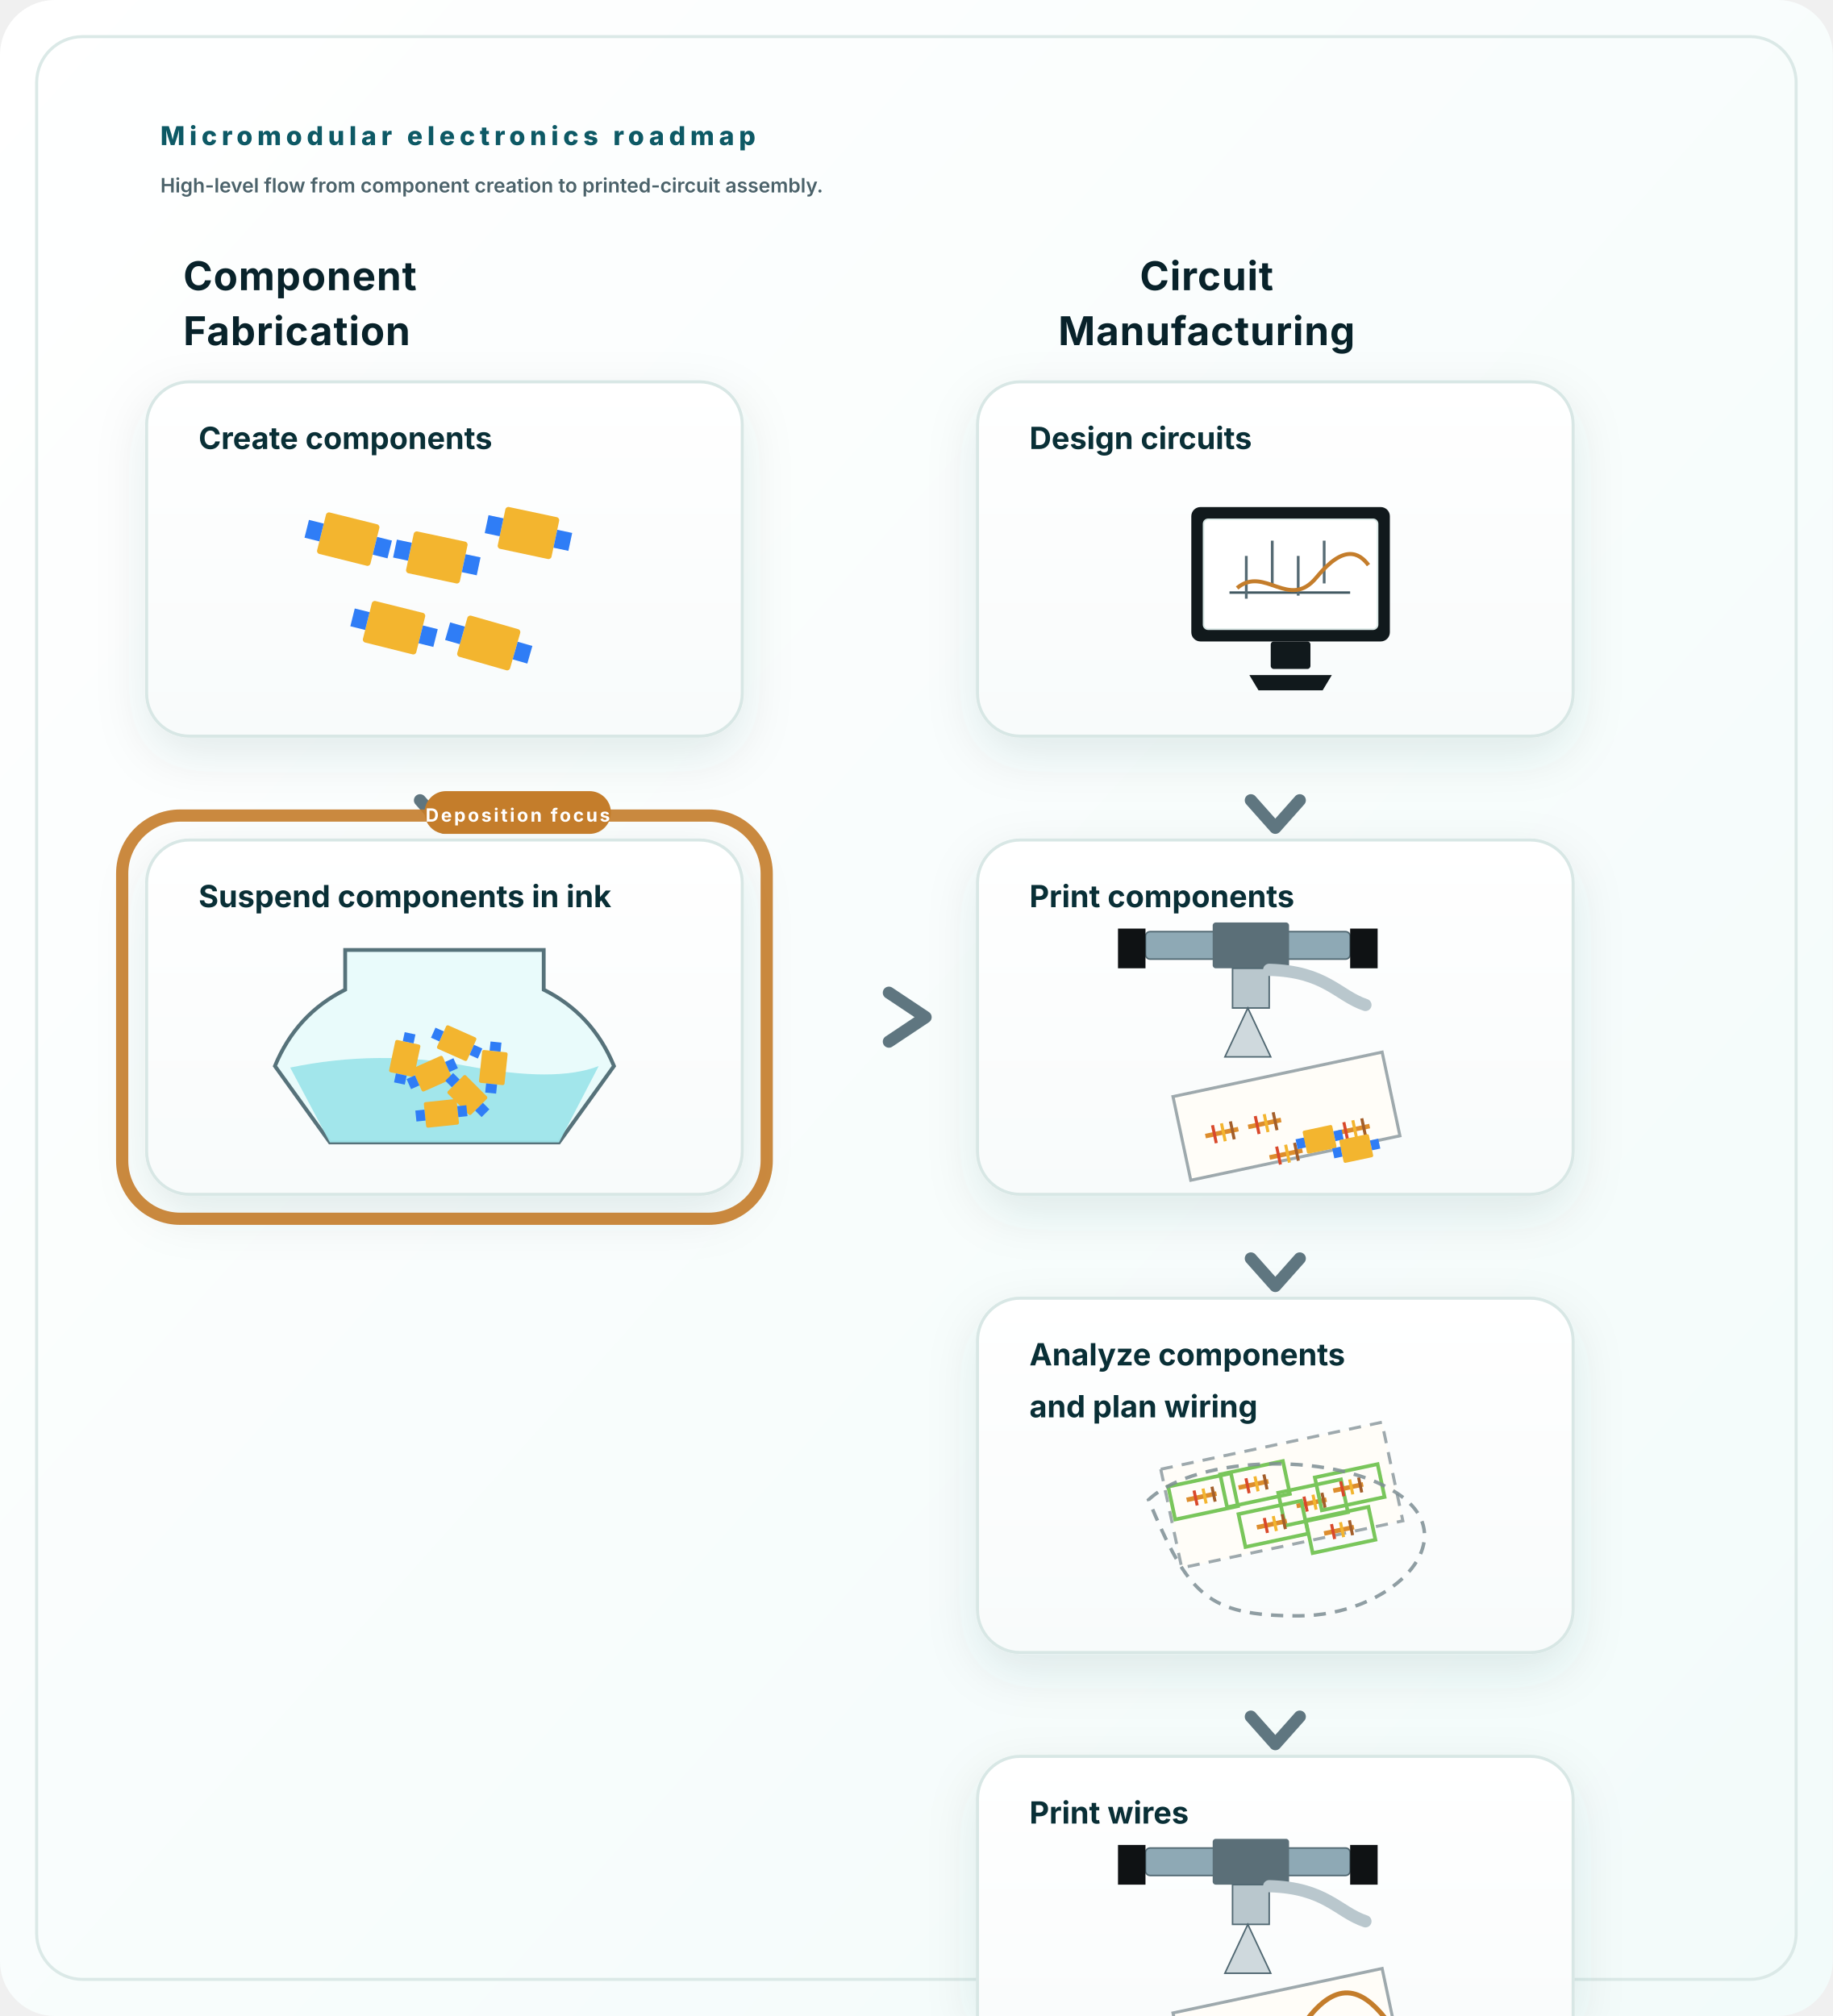
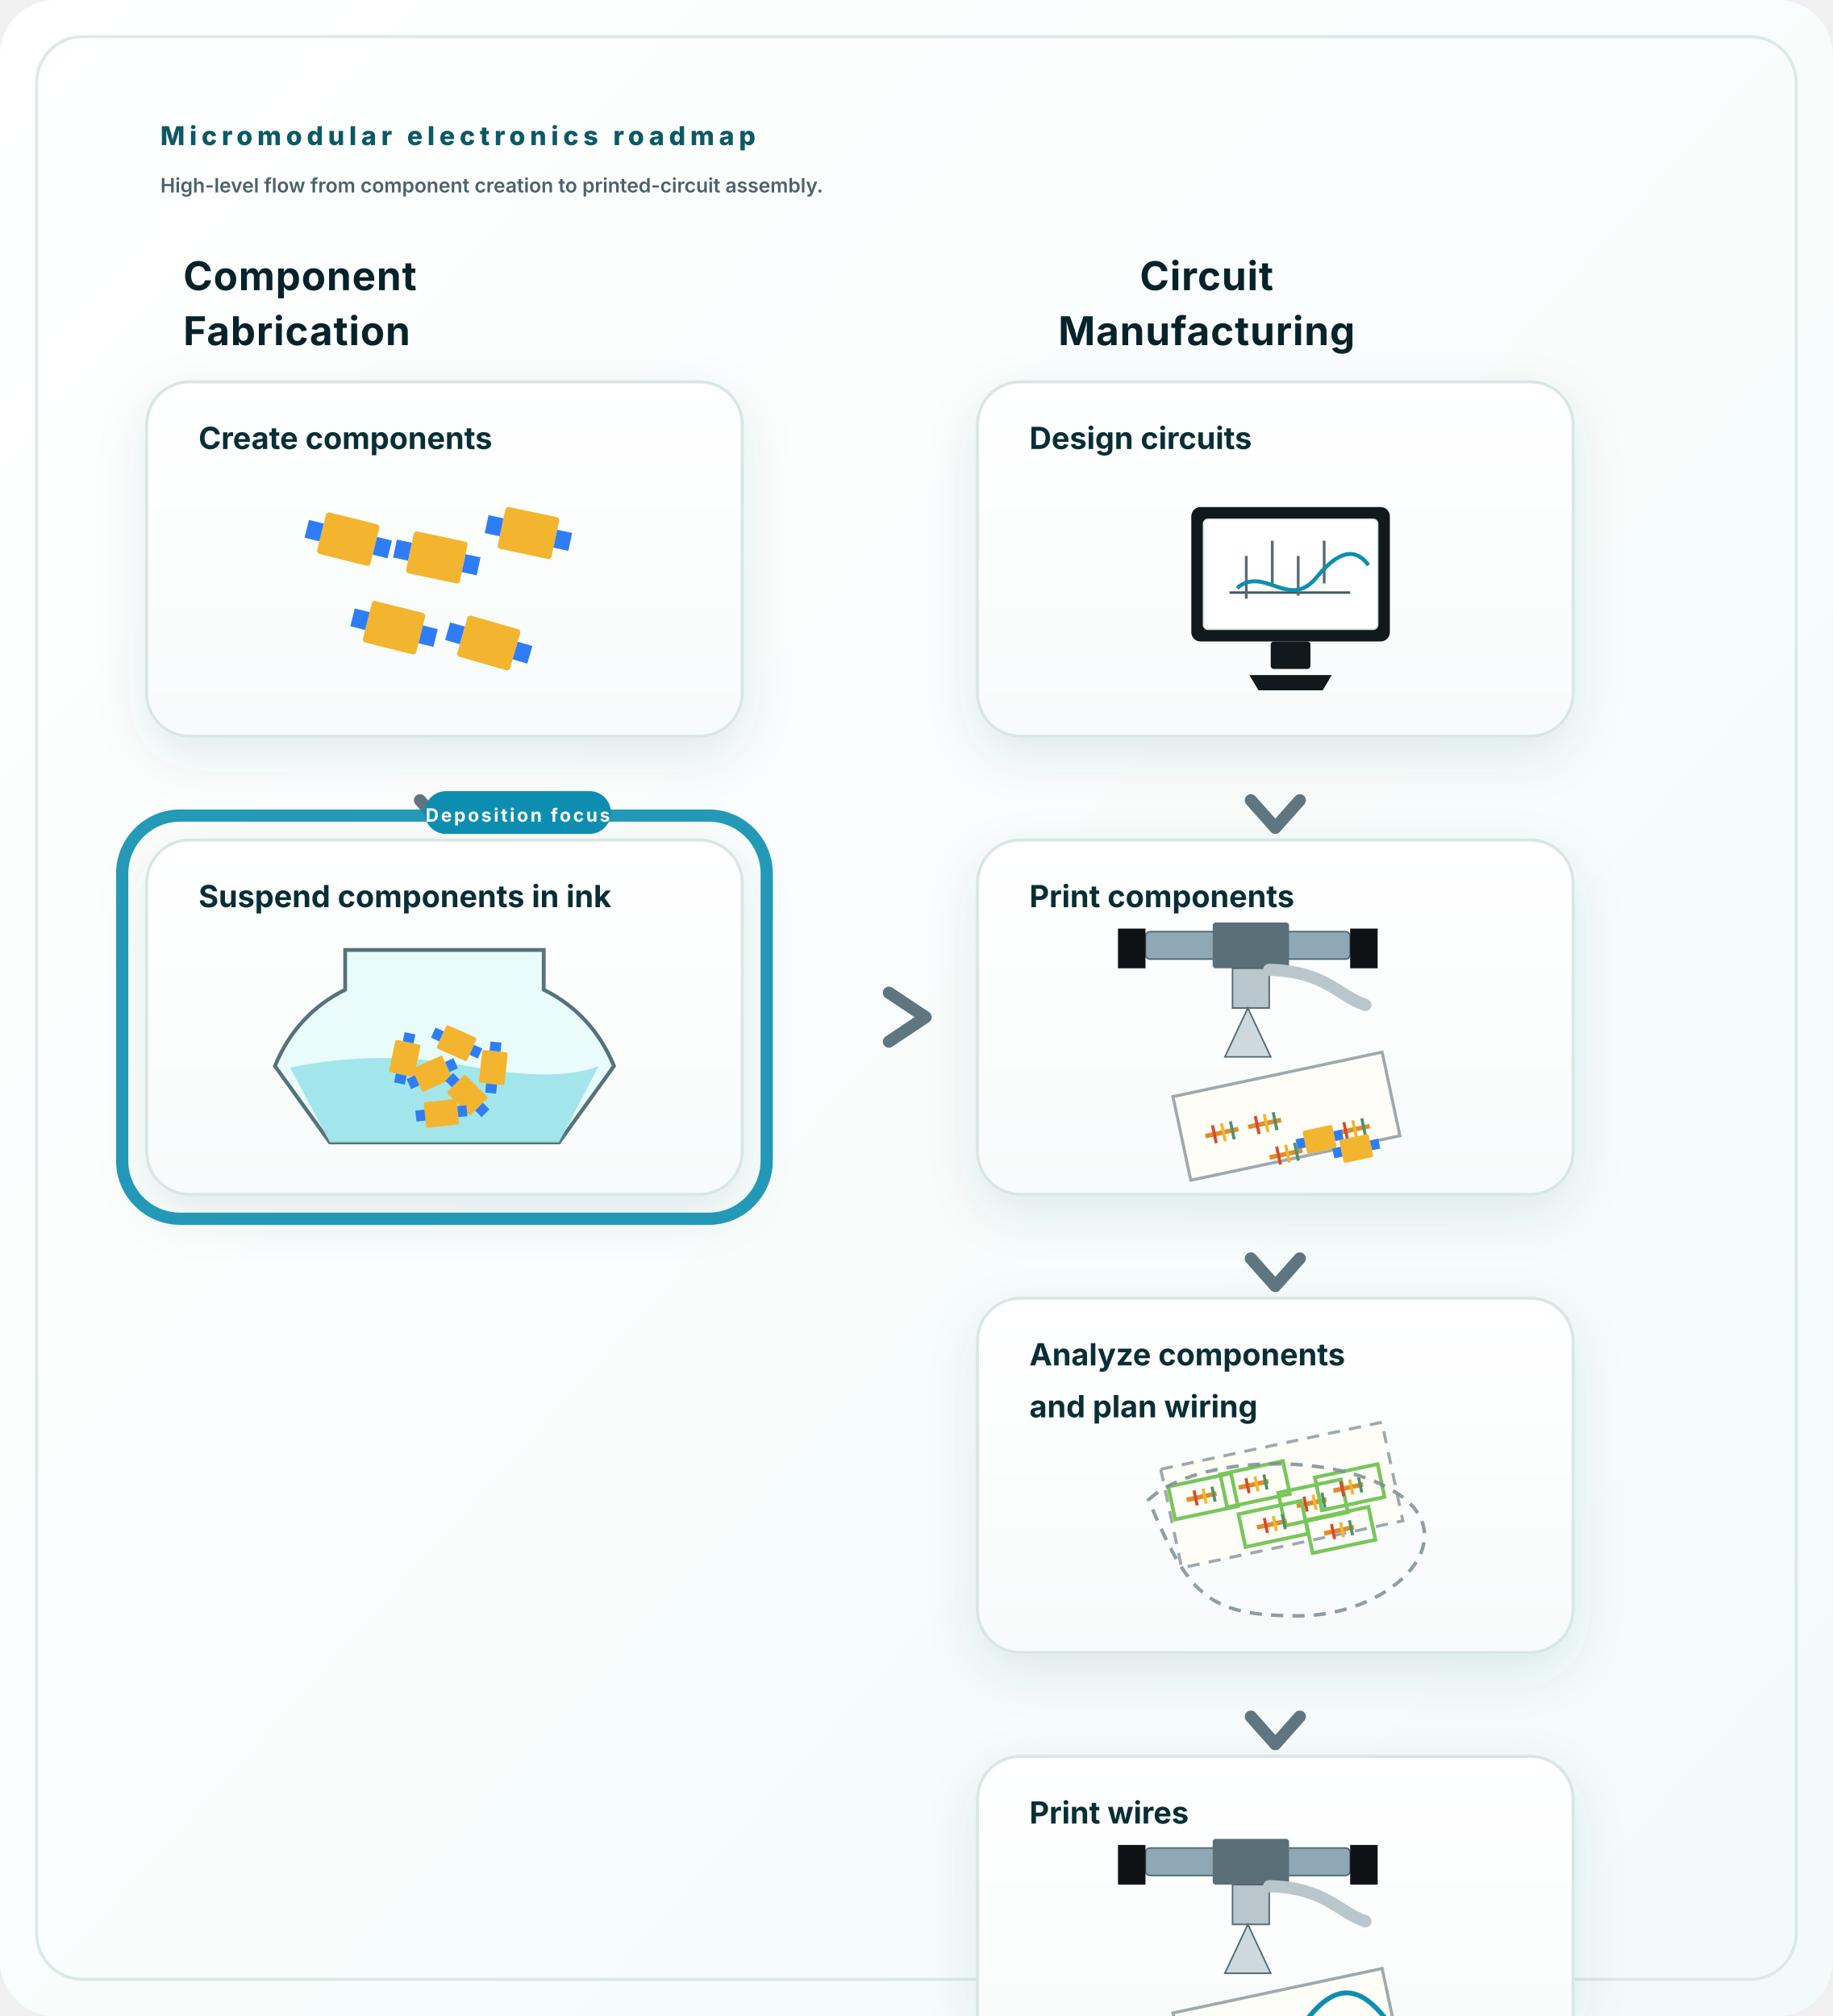
<svg xmlns="http://www.w3.org/2000/svg" width="1200" height="1320" viewBox="0 0 1200 1320" fill="none">
  <defs>
    <linearGradient id="bg" x1="0" y1="0" x2="1" y2="1">
      <stop offset="0%" stop-color="#ffffff" />
      <stop offset="100%" stop-color="#f2fbfa" />
    </linearGradient>
    <linearGradient id="panel" x1="0" y1="0" x2="0" y2="1">
      <stop offset="0%" stop-color="#ffffff" />
      <stop offset="100%" stop-color="#f8fbfb" />
    </linearGradient>
    <linearGradient id="lineGrad" x1="0" y1="0" x2="1" y2="0">
-       <stop offset="0%" stop-color="#C47D2B" stop-opacity=".55" />
-       <stop offset="100%" stop-color="#A35E2A" stop-opacity=".55" />
+       <stop offset="0%" stop-color="#0d8eb1" stop-opacity=".55" />
+       <stop offset="100%" stop-color="#4c936c" stop-opacity=".55" />
    </linearGradient>
    <filter id="shadow" x="-20%" y="-20%" width="140%" height="140%">
      <feDropShadow dx="0" dy="12" stdDeviation="16" flood-color="#0c45521A" />
    </filter>
    <style>
        .heading { font: 700 26px Inter, -apple-system, BlinkMacSystemFont, 'Segoe UI', Arial, sans-serif; fill: #08222a; letter-spacing: .02em; }
        .subhead { font: 800 17px Inter, -apple-system, BlinkMacSystemFont, 'Segoe UI', Arial, sans-serif; fill: #0d5965; letter-spacing: .18em; text-transform: uppercase; }
        .card-title { font: 700 20px Inter, -apple-system, BlinkMacSystemFont, 'Segoe UI', Arial, sans-serif; fill: #092f36; }
        .mini { font: 700 14px 'SFMono-Regular', ui-monospace, Menlo, Consolas, monospace; fill: #4c6570; letter-spacing: .08em; text-transform: uppercase; }
        .body { font: 600 13px Inter, -apple-system, BlinkMacSystemFont, 'Segoe UI', Arial, sans-serif; fill: #4b626a; }
        .outline { stroke: #d8e7e5; stroke-width: 2; }
      </style>
  </defs>
  <rect width="1200" height="1320" rx="36" fill="url(#bg)" />
  <rect x="24" y="24" width="1152" height="1272" rx="30" stroke="#dbe9e7" stroke-width="2" />
  <text x="105" y="95" class="subhead">Micromodular electronics roadmap</text>
  <text x="105" y="126" class="body">High-level flow from component creation to printed-circuit assembly.</text>
  <text x="120" y="190" class="heading">Component<tspan x="120" dy="36">Fabrication</tspan>
  </text>
  <text x="790" y="190" class="heading" text-anchor="middle">Circuit<tspan x="790" dy="36">Manufacturing</tspan>
  </text>
  <g filter="url(#shadow)">
    <rect x="96" y="250" width="390" height="232" rx="28" fill="url(#panel)" stroke="#d8e7e5" stroke-width="2" />
  </g>
  <text x="130" y="294" class="card-title">Create components</text>
  <g filter="url(#shadow)">
    <rect x="96" y="550" width="390" height="232" rx="28" fill="url(#panel)" stroke="#d8e7e5" stroke-width="2" />
  </g>
  <text x="130" y="594" class="card-title">Suspend components in ink</text>
  <g filter="url(#shadow)">
    <rect x="640" y="250" width="390" height="232" rx="28" fill="url(#panel)" stroke="#d8e7e5" stroke-width="2" />
  </g>
  <text x="674" y="294" class="card-title">Design circuits</text>
  <g filter="url(#shadow)">
    <rect x="640" y="550" width="390" height="232" rx="28" fill="url(#panel)" stroke="#d8e7e5" stroke-width="2" />
  </g>
  <text x="674" y="594" class="card-title">Print components</text>
  <g filter="url(#shadow)">
    <rect x="640" y="850" width="390" height="232" rx="28" fill="url(#panel)" stroke="#d8e7e5" stroke-width="2" />
  </g>
  <text x="674" y="894" class="card-title">Analyze components</text>
  <text x="674" y="928" class="card-title">and plan wiring</text>
  <g filter="url(#shadow)">
    <rect x="640" y="1150" width="390" height="232" rx="28" fill="url(#panel)" stroke="#d8e7e5" stroke-width="2" />
  </g>
  <text x="674" y="1194" class="card-title">Print wires</text>
  <line x1="291.0" y1="484" x2="291.0" y2="542" stroke="url(#lineGrad)" stroke-width="8" stroke-linecap="round" />
  <path d="M 275.0 524 L 291.0 542 L 307.0 524" fill="none" stroke="#5f7680" stroke-width="8" stroke-linecap="round" stroke-linejoin="round" />
  <line x1="835.0" y1="484" x2="835.0" y2="542" stroke="url(#lineGrad)" stroke-width="8" stroke-linecap="round" />
  <path d="M 819.0 524 L 835.0 542 L 851.0 524" fill="none" stroke="#5f7680" stroke-width="8" stroke-linecap="round" stroke-linejoin="round" />
  <line x1="835.0" y1="784" x2="835.0" y2="842" stroke="url(#lineGrad)" stroke-width="8" stroke-linecap="round" />
  <path d="M 819.0 824 L 835.0 842 L 851.0 824" fill="none" stroke="#5f7680" stroke-width="8" stroke-linecap="round" stroke-linejoin="round" />
  <line x1="835.0" y1="1084" x2="835.0" y2="1142" stroke="url(#lineGrad)" stroke-width="8" stroke-linecap="round" />
  <path d="M 819.0 1124 L 835.0 1142 L 851.0 1124" fill="none" stroke="#5f7680" stroke-width="8" stroke-linecap="round" stroke-linejoin="round" />
  <line x1="486" y1="666" x2="602" y2="666" stroke="url(#lineGrad)" stroke-width="8" stroke-linecap="round" />
  <path d="M 582 650 L 606 666 L 582 682" fill="none" stroke="#5f7680" stroke-width="8" stroke-linecap="round" stroke-linejoin="round" />
  <g transform="translate(286,365) rotate(12)">
    <rect x="-18" y="-14" width="36" height="28" rx="2" fill="#f3b52f" />
    <rect x="-28" y="-6" width="10" height="12" fill="#2f7df6" />
    <rect x="18" y="-6" width="10" height="12" fill="#2f7df6" />
  </g>
  <g transform="translate(346,349) rotate(12)">
    <rect x="-18" y="-14" width="36" height="28" rx="2" fill="#f3b52f" />
    <rect x="-28" y="-6" width="10" height="12" fill="#2f7df6" />
    <rect x="18" y="-6" width="10" height="12" fill="#2f7df6" />
  </g>
  <g transform="translate(228,353) rotate(14)">
    <rect x="-18" y="-14" width="36" height="28" rx="2" fill="#f3b52f" />
    <rect x="-28" y="-6" width="10" height="12" fill="#2f7df6" />
    <rect x="18" y="-6" width="10" height="12" fill="#2f7df6" />
  </g>
  <g transform="translate(320,421) rotate(16)">
    <rect x="-18" y="-14" width="36" height="28" rx="2" fill="#f3b52f" />
    <rect x="-28" y="-6" width="10" height="12" fill="#2f7df6" />
    <rect x="18" y="-6" width="10" height="12" fill="#2f7df6" />
  </g>
  <g transform="translate(258,411) rotate(14)">
    <rect x="-18" y="-14" width="36" height="28" rx="2" fill="#f3b52f" />
    <rect x="-28" y="-6" width="10" height="12" fill="#2f7df6" />
    <rect x="18" y="-6" width="10" height="12" fill="#2f7df6" />
  </g>
  <path d="M 226 622 L 226 648 Q 194 664 180 698 L 216 748 L 366 748 L 402 698 Q 388 664 356 648 L 356 622 Z" fill="#e9fbfb" stroke="#56727a" stroke-width="2.5" />
  <path d="M 190 699 Q 248 687 306 698 T 392 698 L 366 748 L 216 748 Z" fill="#9ee5ea" opacity=".95" />
  <g transform="translate(265,693) rotate(-78) scale(.6)">
    <rect x="-18" y="-14" width="36" height="28" rx="2" fill="#f3b52f" />
    <rect x="-28" y="-6" width="10" height="12" fill="#2f7df6" />
    <rect x="18" y="-6" width="10" height="12" fill="#2f7df6" />
  </g>
  <g transform="translate(299,683) rotate(24) scale(.6)">
    <rect x="-18" y="-14" width="36" height="28" rx="2" fill="#f3b52f" />
    <rect x="-28" y="-6" width="10" height="12" fill="#2f7df6" />
    <rect x="18" y="-6" width="10" height="12" fill="#2f7df6" />
  </g>
  <g transform="translate(283,703) rotate(-24) scale(.6)">
    <rect x="-18" y="-14" width="36" height="28" rx="2" fill="#f3b52f" />
    <rect x="-28" y="-6" width="10" height="12" fill="#2f7df6" />
    <rect x="18" y="-6" width="10" height="12" fill="#2f7df6" />
  </g>
  <g transform="translate(323,699) rotate(96) scale(.6)">
    <rect x="-18" y="-14" width="36" height="28" rx="2" fill="#f3b52f" />
    <rect x="-28" y="-6" width="10" height="12" fill="#2f7df6" />
    <rect x="18" y="-6" width="10" height="12" fill="#2f7df6" />
  </g>
  <g transform="translate(306,717) rotate(45) scale(.6)">
    <rect x="-18" y="-14" width="36" height="28" rx="2" fill="#f3b52f" />
    <rect x="-28" y="-6" width="10" height="12" fill="#2f7df6" />
    <rect x="18" y="-6" width="10" height="12" fill="#2f7df6" />
  </g>
  <g transform="translate(289,729) rotate(-6) scale(.6)">
    <rect x="-18" y="-14" width="36" height="28" rx="2" fill="#f3b52f" />
    <rect x="-28" y="-6" width="10" height="12" fill="#2f7df6" />
    <rect x="18" y="-6" width="10" height="12" fill="#2f7df6" />
  </g>
  <rect x="780" y="332" width="130" height="88" rx="6" fill="#11191c" />
  <rect x="788" y="340" width="114" height="72" rx="3" fill="#ffffff" stroke="#d8e7e5" />
  <path d="M 805 388 H 884" stroke="#425962" stroke-width="1.6" />
  <path d="M 818 355 V 818" stroke="none" />
  <path d="M 816 364 V 392 M 833 354 V 384 M 850 364 V 390 M 867 354 V 382" stroke="#566b74" stroke-width="1.8" />
-   <path d="M 810 385 C 828 370 844 400 862 378 S 890 362 896 370" stroke="#C47D2B" stroke-width="2.6" fill="none" />
+   <path d="M 810 385 C 828 370 844 400 862 378 S 890 362 896 370" stroke="#0d8eb1" stroke-width="2.6" fill="none" />
  <rect x="832" y="420" width="26" height="18" rx="2" fill="#11191c" />
  <path d="M 818 442 H 872 L 866 452 H 824 Z" fill="#11191c" />
  <rect x="750" y="610" width="134" height="18" rx="3" fill="#8ea9b5" stroke="#516872" />
  <rect x="794" y="604" width="50" height="30" rx="2" fill="#5b6f78" />
  <rect x="807" y="634" width="24" height="26" fill="#b9c7cd" stroke="#516872" />
  <path d="M 831 635 C 868 636, 876 652, 894 658" stroke="#b9c7cd" stroke-width="8" fill="none" stroke-linecap="round" />
  <rect x="732" y="608" width="18" height="26" fill="#0f1214" />
  <rect x="884" y="608" width="18" height="26" fill="#0f1214" />
  <path d="M 817 660 L 802 692 L 832 692 Z" fill="#cfd9dd" stroke="#516872" />
  <g transform="translate(768,718) rotate(-12)">
    <rect x="0" y="0" width="140" height="56" fill="#fffdf8" stroke="#9ea9ad" stroke-width="2" />
  </g>
  <g transform="translate(788,738) rotate(-12)">
    <line x1="0" y1="6" x2="22" y2="6" stroke="#dd8d2d" stroke-width="3" />
    <line x1="6" y1="0" x2="6" y2="12" stroke="#d9482b" stroke-width="2" />
    <line x1="12" y1="0" x2="12" y2="12" stroke="#f3b52f" stroke-width="2" />
-     <line x1="18" y1="0" x2="18" y2="12" stroke="#A35E2A" stroke-width="2" />
+     <line x1="18" y1="0" x2="18" y2="12" stroke="#4c936c" stroke-width="2" />
  </g>
  <g transform="translate(816,732) rotate(-12)">
    <line x1="0" y1="6" x2="22" y2="6" stroke="#dd8d2d" stroke-width="3" />
    <line x1="6" y1="0" x2="6" y2="12" stroke="#d9482b" stroke-width="2" />
    <line x1="12" y1="0" x2="12" y2="12" stroke="#f3b52f" stroke-width="2" />
-     <line x1="18" y1="0" x2="18" y2="12" stroke="#A35E2A" stroke-width="2" />
+     <line x1="18" y1="0" x2="18" y2="12" stroke="#4c936c" stroke-width="2" />
  </g>
  <g transform="translate(850,742) rotate(-12)">
    <line x1="0" y1="6" x2="22" y2="6" stroke="#dd8d2d" stroke-width="3" />
    <line x1="6" y1="0" x2="6" y2="12" stroke="#d9482b" stroke-width="2" />
    <line x1="12" y1="0" x2="12" y2="12" stroke="#f3b52f" stroke-width="2" />
-     <line x1="18" y1="0" x2="18" y2="12" stroke="#A35E2A" stroke-width="2" />
+     <line x1="18" y1="0" x2="18" y2="12" stroke="#4c936c" stroke-width="2" />
  </g>
  <g transform="translate(874,736) rotate(-12)">
    <line x1="0" y1="6" x2="22" y2="6" stroke="#dd8d2d" stroke-width="3" />
    <line x1="6" y1="0" x2="6" y2="12" stroke="#d9482b" stroke-width="2" />
    <line x1="12" y1="0" x2="12" y2="12" stroke="#f3b52f" stroke-width="2" />
-     <line x1="18" y1="0" x2="18" y2="12" stroke="#A35E2A" stroke-width="2" />
+     <line x1="18" y1="0" x2="18" y2="12" stroke="#4c936c" stroke-width="2" />
  </g>
  <g transform="translate(830,752) rotate(-12)">
    <line x1="0" y1="6" x2="22" y2="6" stroke="#dd8d2d" stroke-width="3" />
    <line x1="6" y1="0" x2="6" y2="12" stroke="#d9482b" stroke-width="2" />
    <line x1="12" y1="0" x2="12" y2="12" stroke="#f3b52f" stroke-width="2" />
-     <line x1="18" y1="0" x2="18" y2="12" stroke="#A35E2A" stroke-width="2" />
+     <line x1="18" y1="0" x2="18" y2="12" stroke="#4c936c" stroke-width="2" />
  </g>
  <g transform="translate(864,746) rotate(-12) scale(.55)">
    <rect x="-18" y="-14" width="36" height="28" rx="2" fill="#f3b52f" />
    <rect x="-28" y="-6" width="10" height="12" fill="#2f7df6" />
    <rect x="18" y="-6" width="10" height="12" fill="#2f7df6" />
  </g>
  <g transform="translate(888,752) rotate(-12) scale(.55)">
    <rect x="-18" y="-14" width="36" height="28" rx="2" fill="#f3b52f" />
    <rect x="-28" y="-6" width="10" height="12" fill="#2f7df6" />
    <rect x="18" y="-6" width="10" height="12" fill="#2f7df6" />
  </g>
  <g transform="translate(760,962) rotate(-12)">
    <rect x="0" y="0" width="148" height="66" fill="#fffdf8" stroke="#9ea9ad" stroke-width="2" stroke-dasharray="8 6" />
  </g>
  <g transform="translate(772,978) rotate(-12)">
    <rect x="-6" y="-6" width="42" height="22" fill="none" stroke="#79c65b" stroke-width="2.4" />
    <line x1="4" y1="5" x2="24" y2="5" stroke="#dd8d2d" stroke-width="3" />
    <line x1="10" y1="0" x2="10" y2="10" stroke="#d9482b" stroke-width="2" />
    <line x1="16" y1="0" x2="16" y2="10" stroke="#f3b52f" stroke-width="2" />
-     <line x1="22" y1="0" x2="22" y2="10" stroke="#A35E2A" stroke-width="2" />
+     <line x1="22" y1="0" x2="22" y2="10" stroke="#4c936c" stroke-width="2" />
  </g>
  <g transform="translate(806,970) rotate(-12)">
    <rect x="-6" y="-6" width="42" height="22" fill="none" stroke="#79c65b" stroke-width="2.4" />
    <line x1="4" y1="5" x2="24" y2="5" stroke="#dd8d2d" stroke-width="3" />
    <line x1="10" y1="0" x2="10" y2="10" stroke="#d9482b" stroke-width="2" />
    <line x1="16" y1="0" x2="16" y2="10" stroke="#f3b52f" stroke-width="2" />
-     <line x1="22" y1="0" x2="22" y2="10" stroke="#A35E2A" stroke-width="2" />
+     <line x1="22" y1="0" x2="22" y2="10" stroke="#4c936c" stroke-width="2" />
  </g>
  <g transform="translate(844,982) rotate(-12)">
    <rect x="-6" y="-6" width="42" height="22" fill="none" stroke="#79c65b" stroke-width="2.4" />
    <line x1="4" y1="5" x2="24" y2="5" stroke="#dd8d2d" stroke-width="3" />
    <line x1="10" y1="0" x2="10" y2="10" stroke="#d9482b" stroke-width="2" />
    <line x1="16" y1="0" x2="16" y2="10" stroke="#f3b52f" stroke-width="2" />
-     <line x1="22" y1="0" x2="22" y2="10" stroke="#A35E2A" stroke-width="2" />
+     <line x1="22" y1="0" x2="22" y2="10" stroke="#4c936c" stroke-width="2" />
  </g>
  <g transform="translate(868,972) rotate(-12)">
    <rect x="-6" y="-6" width="42" height="22" fill="none" stroke="#79c65b" stroke-width="2.4" />
    <line x1="4" y1="5" x2="24" y2="5" stroke="#dd8d2d" stroke-width="3" />
    <line x1="10" y1="0" x2="10" y2="10" stroke="#d9482b" stroke-width="2" />
    <line x1="16" y1="0" x2="16" y2="10" stroke="#f3b52f" stroke-width="2" />
-     <line x1="22" y1="0" x2="22" y2="10" stroke="#A35E2A" stroke-width="2" />
+     <line x1="22" y1="0" x2="22" y2="10" stroke="#4c936c" stroke-width="2" />
  </g>
  <g transform="translate(818,996) rotate(-12)">
    <rect x="-6" y="-6" width="42" height="22" fill="none" stroke="#79c65b" stroke-width="2.4" />
    <line x1="4" y1="5" x2="24" y2="5" stroke="#dd8d2d" stroke-width="3" />
    <line x1="10" y1="0" x2="10" y2="10" stroke="#d9482b" stroke-width="2" />
    <line x1="16" y1="0" x2="16" y2="10" stroke="#f3b52f" stroke-width="2" />
-     <line x1="22" y1="0" x2="22" y2="10" stroke="#A35E2A" stroke-width="2" />
+     <line x1="22" y1="0" x2="22" y2="10" stroke="#4c936c" stroke-width="2" />
  </g>
  <g transform="translate(862,1000) rotate(-12)">
    <rect x="-6" y="-6" width="42" height="22" fill="none" stroke="#79c65b" stroke-width="2.4" />
    <line x1="4" y1="5" x2="24" y2="5" stroke="#dd8d2d" stroke-width="3" />
    <line x1="10" y1="0" x2="10" y2="10" stroke="#d9482b" stroke-width="2" />
    <line x1="16" y1="0" x2="16" y2="10" stroke="#f3b52f" stroke-width="2" />
-     <line x1="22" y1="0" x2="22" y2="10" stroke="#A35E2A" stroke-width="2" />
+     <line x1="22" y1="0" x2="22" y2="10" stroke="#4c936c" stroke-width="2" />
  </g>
  <path d="M 752 982 C 784 952, 878 950, 918 980 S 910 1058, 850 1058 S 778 1044, 752 982 Z" fill="none" stroke="#7d8d93" stroke-width="2.3" stroke-dasharray="8 6" opacity=".85" />
  <rect x="750" y="1210" width="134" height="18" rx="3" fill="#8ea9b5" stroke="#516872" />
  <rect x="794" y="1204" width="50" height="30" rx="2" fill="#5b6f78" />
  <rect x="807" y="1234" width="24" height="26" fill="#b9c7cd" stroke="#516872" />
  <path d="M 831 1235 C 868 1236, 876 1252, 894 1258" stroke="#b9c7cd" stroke-width="8" fill="none" stroke-linecap="round" />
  <rect x="732" y="1208" width="18" height="26" fill="#0f1214" />
  <rect x="884" y="1208" width="18" height="26" fill="#0f1214" />
  <path d="M 817 1260 L 802 1292 L 832 1292 Z" fill="#cfd9dd" stroke="#516872" />
  <g transform="translate(768,1318) rotate(-12)">
    <rect x="0" y="0" width="140" height="56" fill="#fffdf8" stroke="#9ea9ad" stroke-width="2" />
  </g>
  <g transform="translate(788,1338) rotate(-12)">
    <line x1="0" y1="6" x2="22" y2="6" stroke="#dd8d2d" stroke-width="3" />
    <line x1="6" y1="0" x2="6" y2="12" stroke="#d9482b" stroke-width="2" />
    <line x1="12" y1="0" x2="12" y2="12" stroke="#f3b52f" stroke-width="2" />
-     <line x1="18" y1="0" x2="18" y2="12" stroke="#A35E2A" stroke-width="2" />
+     <line x1="18" y1="0" x2="18" y2="12" stroke="#4c936c" stroke-width="2" />
  </g>
  <g transform="translate(816,1332) rotate(-12)">
    <line x1="0" y1="6" x2="22" y2="6" stroke="#dd8d2d" stroke-width="3" />
    <line x1="6" y1="0" x2="6" y2="12" stroke="#d9482b" stroke-width="2" />
    <line x1="12" y1="0" x2="12" y2="12" stroke="#f3b52f" stroke-width="2" />
-     <line x1="18" y1="0" x2="18" y2="12" stroke="#A35E2A" stroke-width="2" />
+     <line x1="18" y1="0" x2="18" y2="12" stroke="#4c936c" stroke-width="2" />
  </g>
  <g transform="translate(850,1342) rotate(-12)">
    <line x1="0" y1="6" x2="22" y2="6" stroke="#dd8d2d" stroke-width="3" />
    <line x1="6" y1="0" x2="6" y2="12" stroke="#d9482b" stroke-width="2" />
    <line x1="12" y1="0" x2="12" y2="12" stroke="#f3b52f" stroke-width="2" />
-     <line x1="18" y1="0" x2="18" y2="12" stroke="#A35E2A" stroke-width="2" />
+     <line x1="18" y1="0" x2="18" y2="12" stroke="#4c936c" stroke-width="2" />
  </g>
  <g transform="translate(874,1336) rotate(-12)">
    <line x1="0" y1="6" x2="22" y2="6" stroke="#dd8d2d" stroke-width="3" />
    <line x1="6" y1="0" x2="6" y2="12" stroke="#d9482b" stroke-width="2" />
    <line x1="12" y1="0" x2="12" y2="12" stroke="#f3b52f" stroke-width="2" />
-     <line x1="18" y1="0" x2="18" y2="12" stroke="#A35E2A" stroke-width="2" />
+     <line x1="18" y1="0" x2="18" y2="12" stroke="#4c936c" stroke-width="2" />
  </g>
  <g transform="translate(830,1352) rotate(-12)">
    <line x1="0" y1="6" x2="22" y2="6" stroke="#dd8d2d" stroke-width="3" />
    <line x1="6" y1="0" x2="6" y2="12" stroke="#d9482b" stroke-width="2" />
    <line x1="12" y1="0" x2="12" y2="12" stroke="#f3b52f" stroke-width="2" />
-     <line x1="18" y1="0" x2="18" y2="12" stroke="#A35E2A" stroke-width="2" />
+     <line x1="18" y1="0" x2="18" y2="12" stroke="#4c936c" stroke-width="2" />
  </g>
  <g transform="translate(864,1346) rotate(-12) scale(.55)">
    <rect x="-18" y="-14" width="36" height="28" rx="2" fill="#f3b52f" />
    <rect x="-28" y="-6" width="10" height="12" fill="#2f7df6" />
    <rect x="18" y="-6" width="10" height="12" fill="#2f7df6" />
  </g>
  <g transform="translate(888,1352) rotate(-12) scale(.55)">
    <rect x="-18" y="-14" width="36" height="28" rx="2" fill="#f3b52f" />
    <rect x="-28" y="-6" width="10" height="12" fill="#2f7df6" />
    <rect x="18" y="-6" width="10" height="12" fill="#2f7df6" />
  </g>
  <g transform="translate(770,1322) rotate(-12)">
-     <path d="M 10 26 C 34 8, 56 42, 84 18 S 126 10 136 32" stroke="#C47D2B" stroke-width="3.2" fill="none" stroke-linecap="round" />
-   </g>
-   <rect x="80" y="534" width="422" height="264" rx="38" fill="none" stroke="#C47D2B" stroke-width="8" stroke-opacity=".9" />
-   <rect x="278" y="518" width="122" height="28" rx="14" fill="#C47D2B" />
+     <path d="M 10 26 C 34 8, 56 42, 84 18 S 126 10 136 32" stroke="#0d8eb1" stroke-width="3.2" fill="none" stroke-linecap="round" />
+   </g>
+   <rect x="80" y="534" width="422" height="264" rx="38" fill="none" stroke="#0d8eb1" stroke-width="8" stroke-opacity=".9" />
+   <rect x="278" y="518" width="122" height="28" rx="14" fill="#0d8eb1" />
  <text x="339" y="538" text-anchor="middle" style="font:700 12px Inter, sans-serif; fill:#fff; letter-spacing:.12em; text-transform:uppercase;">Deposition focus</text>
</svg>
